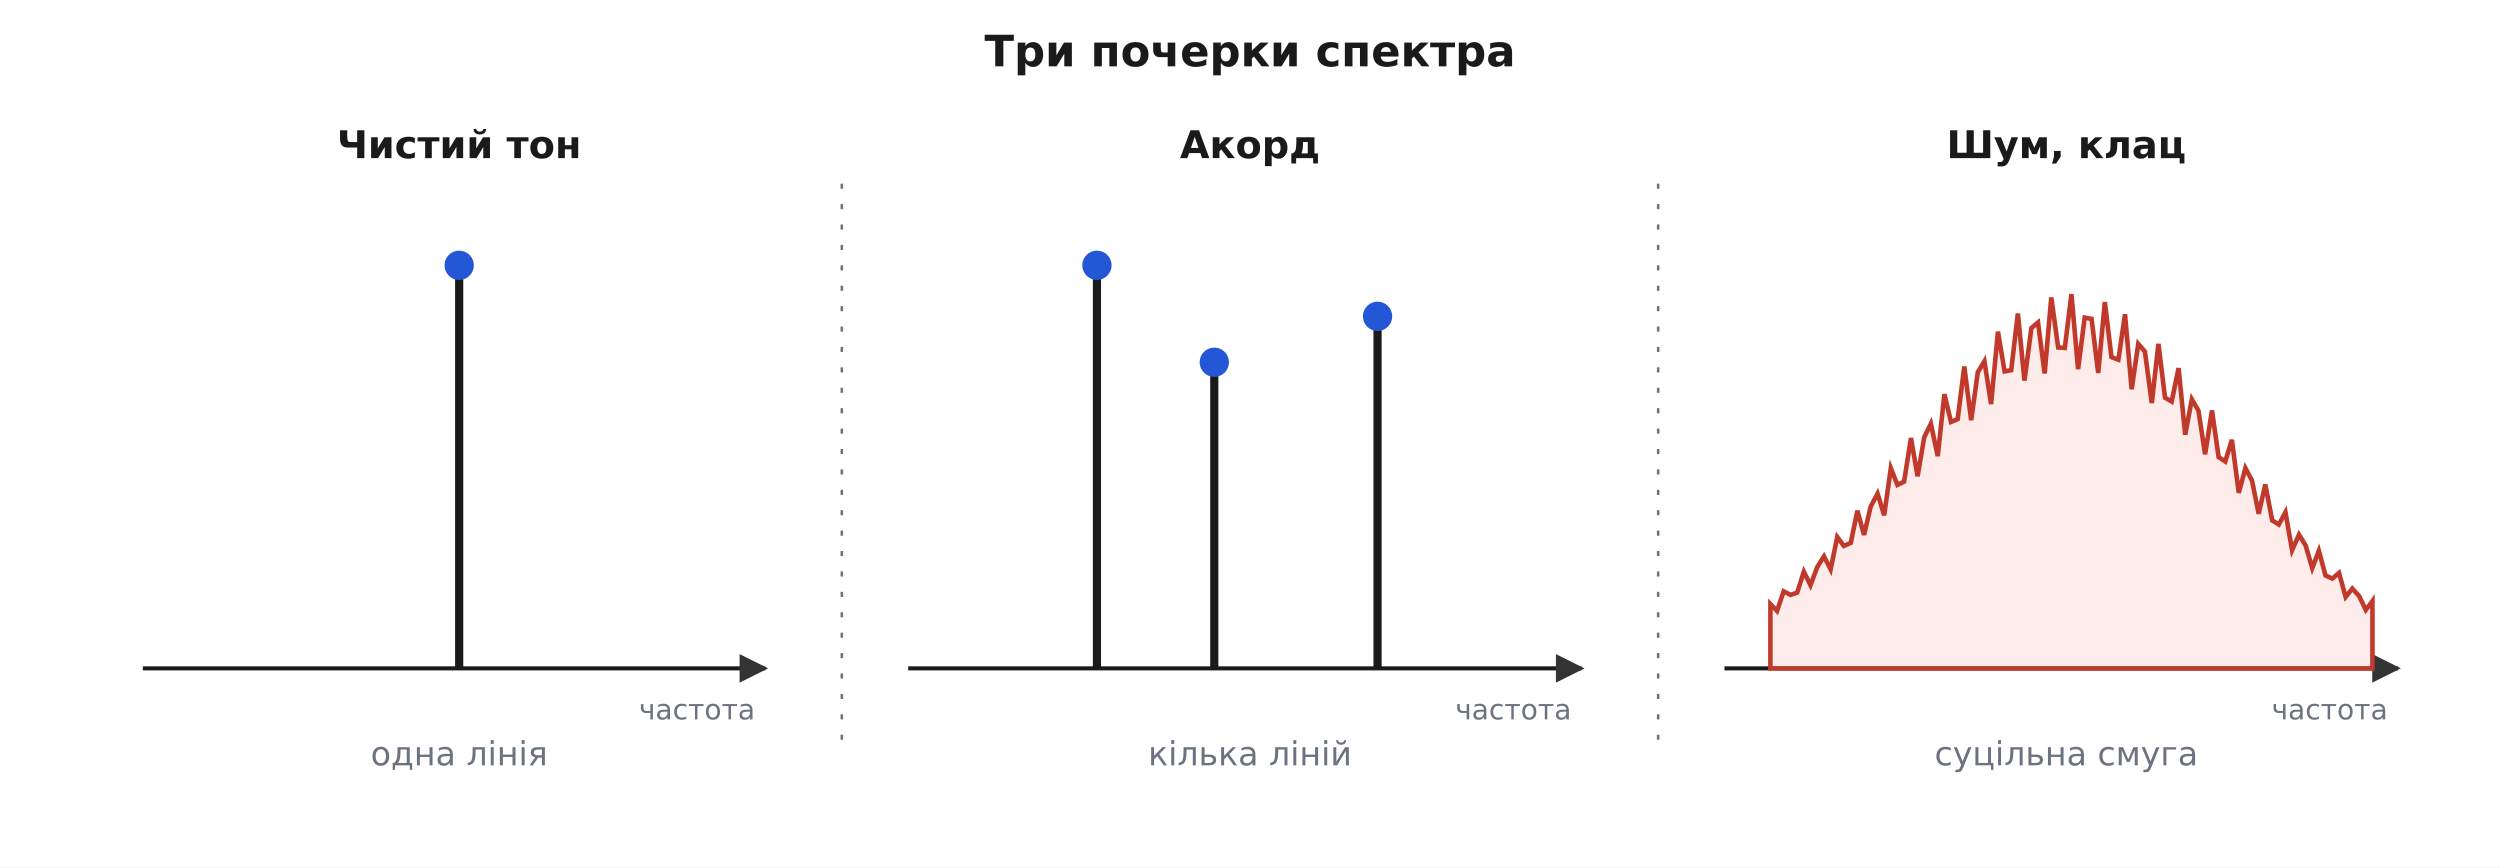
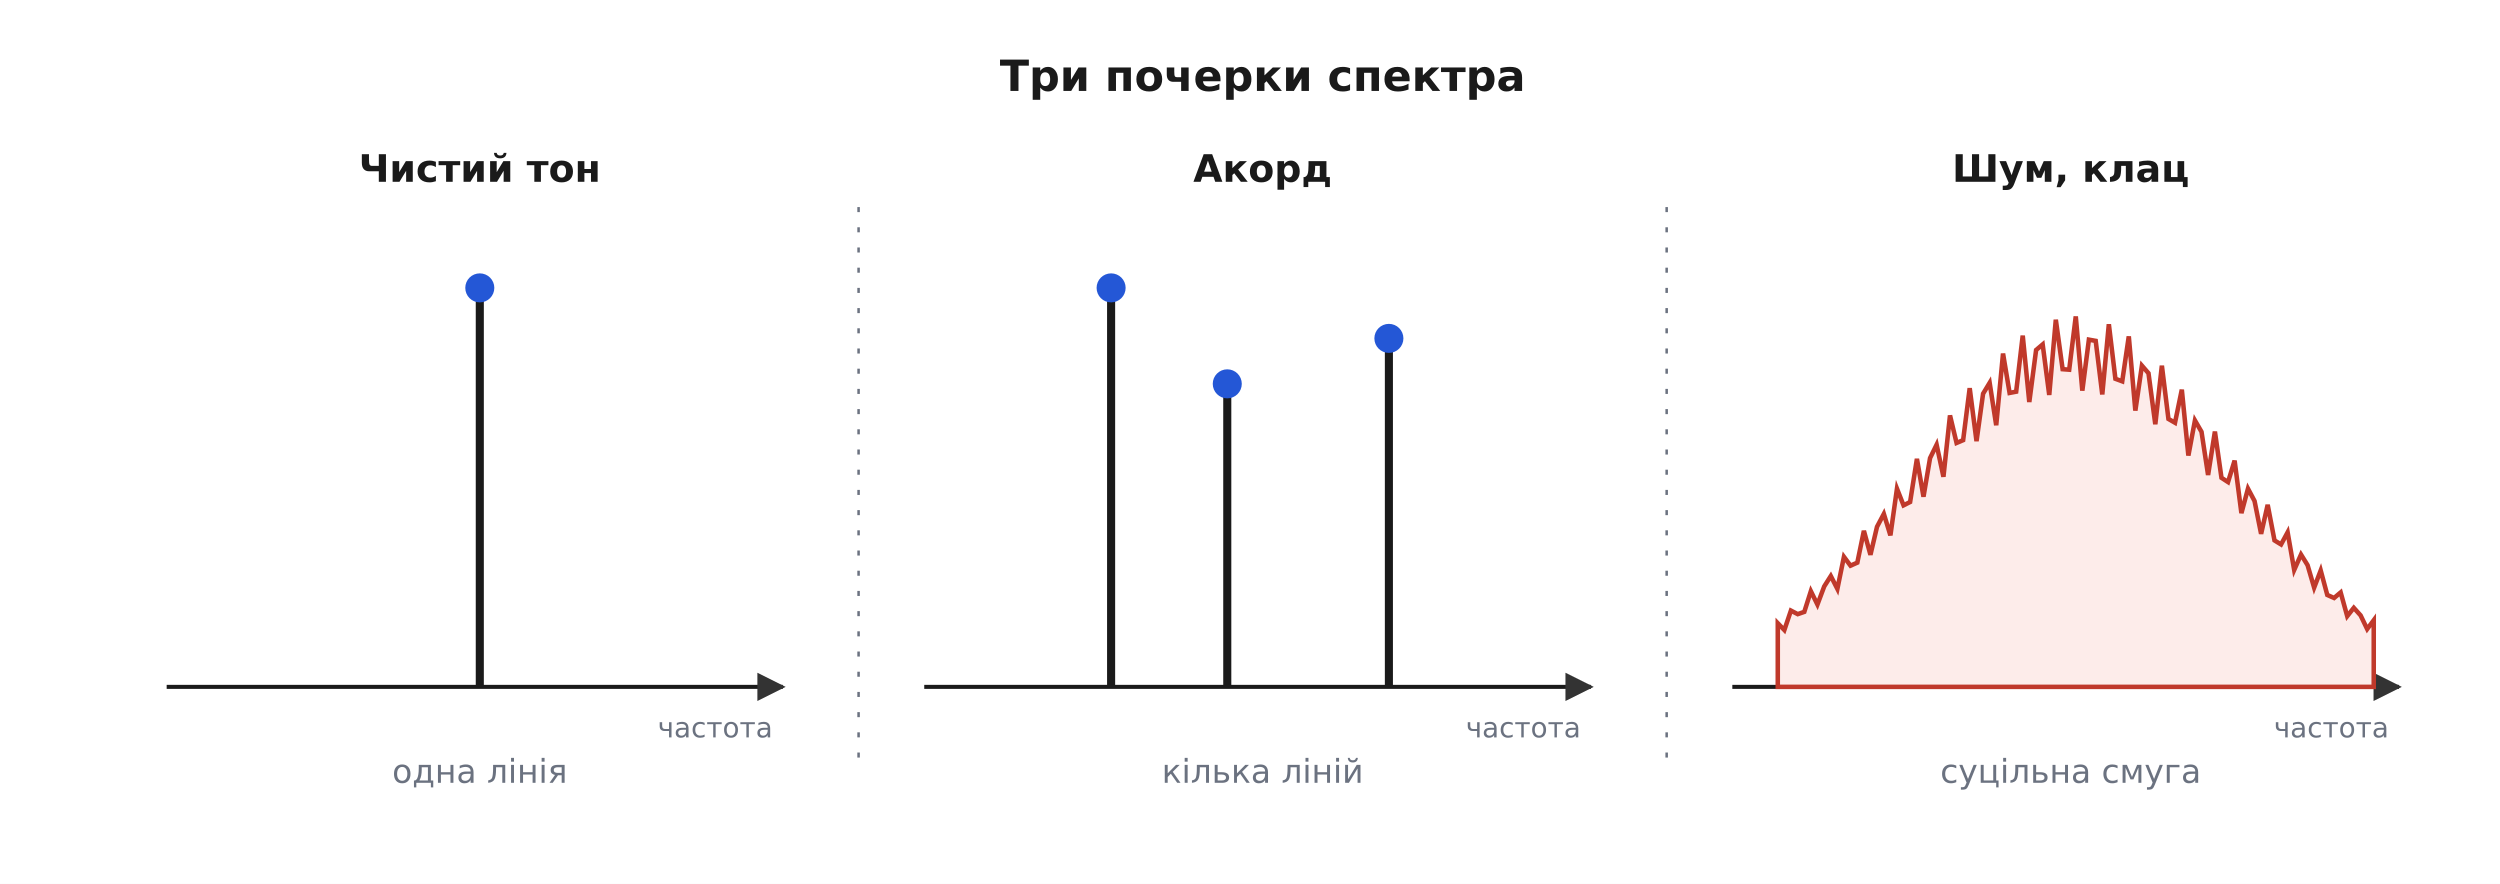
- <svg xmlns="http://www.w3.org/2000/svg" viewBox="0 0 980 340" font-family="'Segoe UI', 'DejaVu Sans', Arial, sans-serif">
-   <rect width="980" height="340" fill="#ffffff" />
+ <svg xmlns="http://www.w3.org/2000/svg" viewBox="-10 -10 990 350" font-family="'Segoe UI', 'DejaVu Sans', Arial, sans-serif">
+   <rect x="-10" y="-10" width="990" height="350" fill="#ffffff" />
  <defs>
    <marker id="arrow" viewBox="0 0 10 10" refX="9" refY="5" markerWidth="7" markerHeight="7" orient="auto-start-reverse">
      <path d="M0 0 L10 5 L0 10 z" fill="#333333" />
    </marker>
  </defs>
  <text x="490.0" y="26.0" font-family="'Segoe UI', 'DejaVu Sans', Arial, sans-serif" font-size="17" fill="#1a1a1a" text-anchor="middle" font-weight="700">Три почерки спектра</text>
  <line x1="330.0" y1="72.0" x2="330.0" y2="292.0" stroke="#6b7280" stroke-width="1.0" stroke-dasharray="2,6" />
  <line x1="650.0" y1="72.0" x2="650.0" y2="292.0" stroke="#6b7280" stroke-width="1.0" stroke-dasharray="2,6" />
  <line x1="56.0" y1="262.0" x2="300.0" y2="262.0" stroke="#1a1a1a" stroke-width="1.6" marker-end="url(#arrow)" />
  <text x="180.0" y="62.0" font-family="'Segoe UI', 'DejaVu Sans', Arial, sans-serif" font-size="15" fill="#1a1a1a" text-anchor="middle" font-weight="700">Чистий тон</text>
  <text x="180.0" y="300.0" font-family="'Segoe UI', 'DejaVu Sans', Arial, sans-serif" font-size="13" fill="#6b7280" text-anchor="middle">одна лінія</text>
  <text x="296.0" y="282.0" font-family="'Segoe UI', 'DejaVu Sans', Arial, sans-serif" font-size="11" fill="#6b7280" text-anchor="end">частота</text>
  <line x1="180.0" y1="262.0" x2="180.0" y2="104.0" stroke="#1a1a1a" stroke-width="3.2" />
  <circle cx="180.0" cy="104.0" r="5.0" fill="#2457d6" stroke="#2457d6" stroke-width="1.5" />
  <line x1="356.0" y1="262.0" x2="620.0" y2="262.0" stroke="#1a1a1a" stroke-width="1.6" marker-end="url(#arrow)" />
  <text x="490.0" y="62.0" font-family="'Segoe UI', 'DejaVu Sans', Arial, sans-serif" font-size="15" fill="#1a1a1a" text-anchor="middle" font-weight="700">Акорд</text>
  <text x="490.0" y="300.0" font-family="'Segoe UI', 'DejaVu Sans', Arial, sans-serif" font-size="13" fill="#6b7280" text-anchor="middle">кілька ліній</text>
  <text x="616.0" y="282.0" font-family="'Segoe UI', 'DejaVu Sans', Arial, sans-serif" font-size="11" fill="#6b7280" text-anchor="end">частота</text>
  <line x1="430.0" y1="262.0" x2="430.0" y2="104.0" stroke="#1a1a1a" stroke-width="3.2" />
  <circle cx="430.0" cy="104.0" r="5.0" fill="#2457d6" stroke="#2457d6" stroke-width="1.5" />
  <line x1="476.0" y1="262.0" x2="476.0" y2="142.0" stroke="#1a1a1a" stroke-width="3.2" />
  <circle cx="476.0" cy="142.0" r="5.0" fill="#2457d6" stroke="#2457d6" stroke-width="1.5" />
  <line x1="540.0" y1="262.0" x2="540.0" y2="124.0" stroke="#1a1a1a" stroke-width="3.2" />
  <circle cx="540.0" cy="124.0" r="5.0" fill="#2457d6" stroke="#2457d6" stroke-width="1.5" />
  <line x1="676.0" y1="262.0" x2="940.0" y2="262.0" stroke="#1a1a1a" stroke-width="1.6" marker-end="url(#arrow)" />
  <text x="810.0" y="62.0" font-family="'Segoe UI', 'DejaVu Sans', Arial, sans-serif" font-size="15" fill="#1a1a1a" text-anchor="middle" font-weight="700">Шум, клац</text>
  <text x="810.0" y="300.0" font-family="'Segoe UI', 'DejaVu Sans', Arial, sans-serif" font-size="13" fill="#6b7280" text-anchor="middle">суцільна смуга</text>
  <text x="936.0" y="282.0" font-family="'Segoe UI', 'DejaVu Sans', Arial, sans-serif" font-size="11" fill="#6b7280" text-anchor="end">частота</text>
  <polygon points="694.0,262.0 694.0,236.8 696.6,239.5 699.2,231.8 701.9,233.2 704.5,232.3 707.1,224.1 709.7,229.4 712.4,222.2 715.0,218.1 717.6,223.2 720.2,210.5 722.8,214.0 725.5,212.8 728.1,200.2 730.7,209.7 733.3,198.6 736.0,193.5 738.6,202.0 741.2,183.5 743.8,190.1 746.4,188.8 749.1,171.7 751.7,186.7 754.3,171.4 756.9,166.1 759.6,178.8 762.2,154.5 764.8,165.4 767.4,164.3 770.0,143.7 772.7,164.7 775.3,145.9 777.9,141.6 780.5,158.4 783.2,130.0 785.8,145.6 788.4,145.1 791.0,122.9 793.6,149.2 796.3,128.6 798.9,126.4 801.5,146.4 804.1,116.6 806.8,136.2 809.4,136.4 812.0,115.3 814.6,144.7 817.2,124.5 819.9,125.0 822.5,146.2 825.1,118.4 827.7,140.0 830.4,141.0 833.0,123.2 835.6,152.6 838.2,134.8 840.8,137.8 843.5,158.0 846.1,134.8 848.7,155.9 851.3,157.4 854.0,144.3 856.6,170.4 859.2,156.5 861.8,161.0 864.4,178.1 867.1,160.9 869.7,179.2 872.3,180.9 874.9,172.4 877.6,193.2 880.2,183.5 882.8,188.4 885.4,201.4 888.0,189.9 890.7,204.0 893.3,205.6 895.9,200.8 898.5,215.7 901.2,209.6 903.8,213.8 906.4,222.7 909.0,215.9 911.6,225.6 914.3,226.8 916.9,224.6 919.5,234.0 922.1,230.7 924.8,233.7 927.4,239.1 930.0,235.6 930.0,262.0" fill="#fdecea" stroke="#c0392b" stroke-width="1.8" />
</svg>
